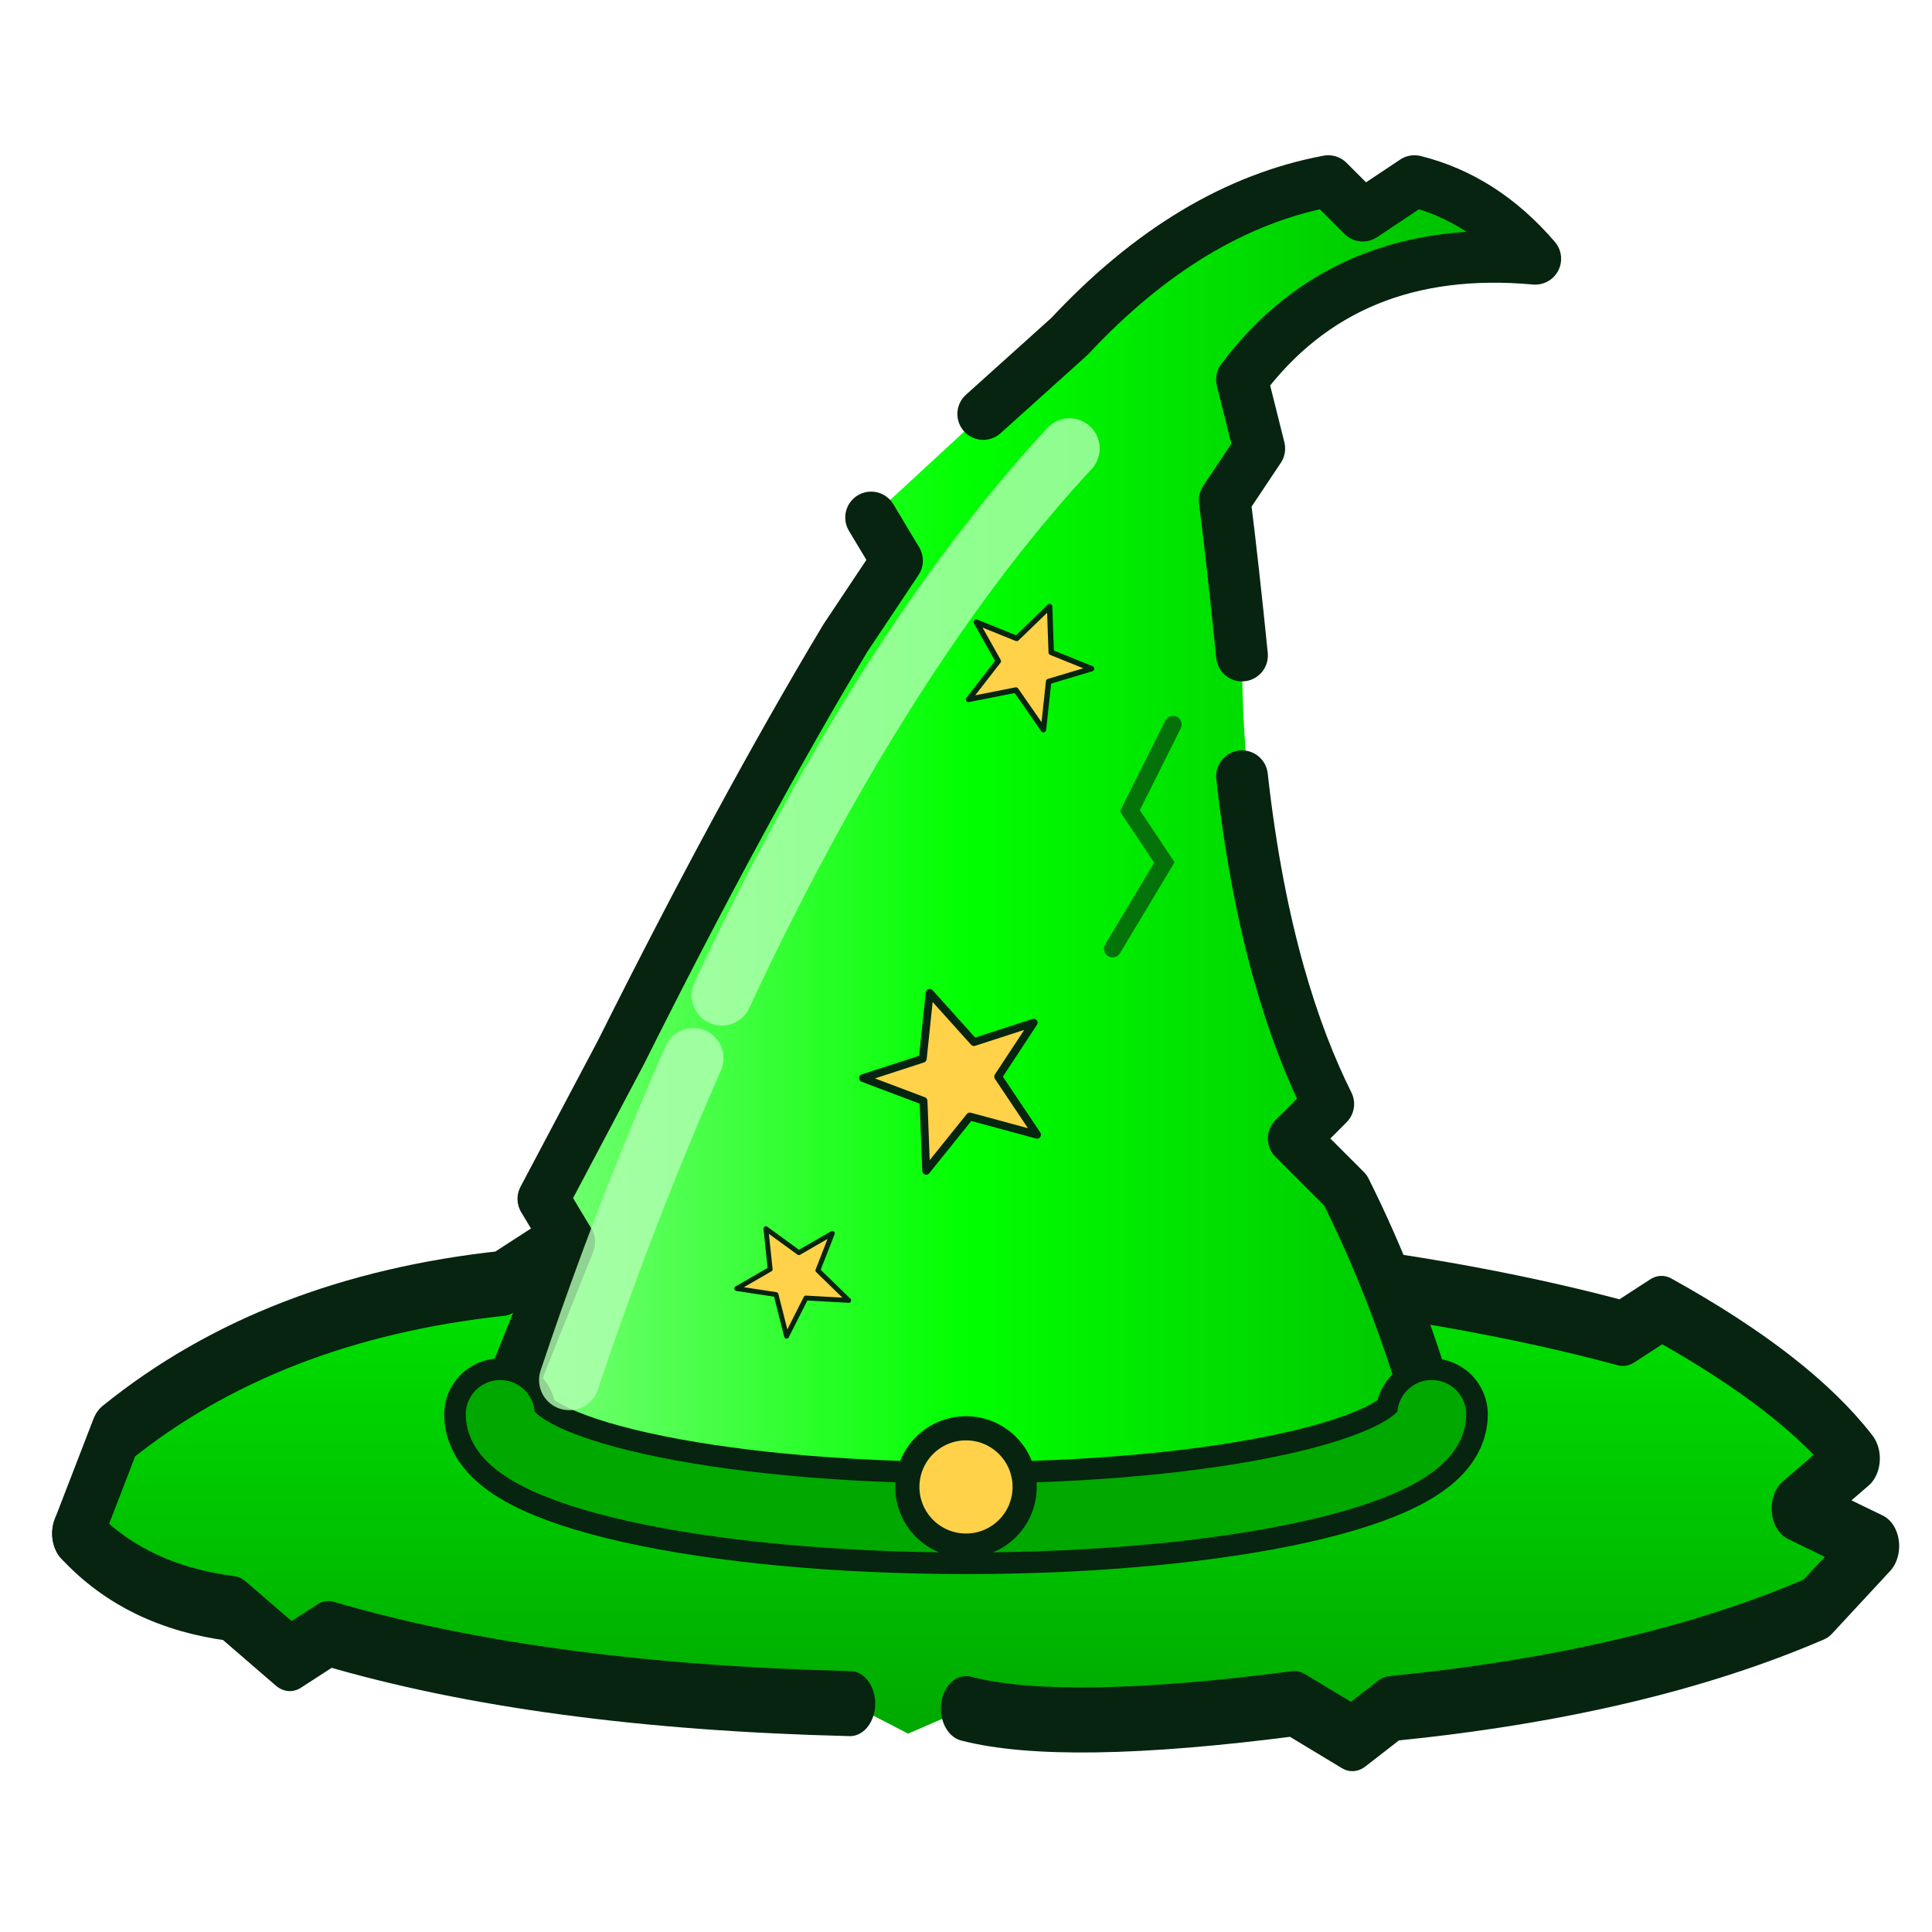
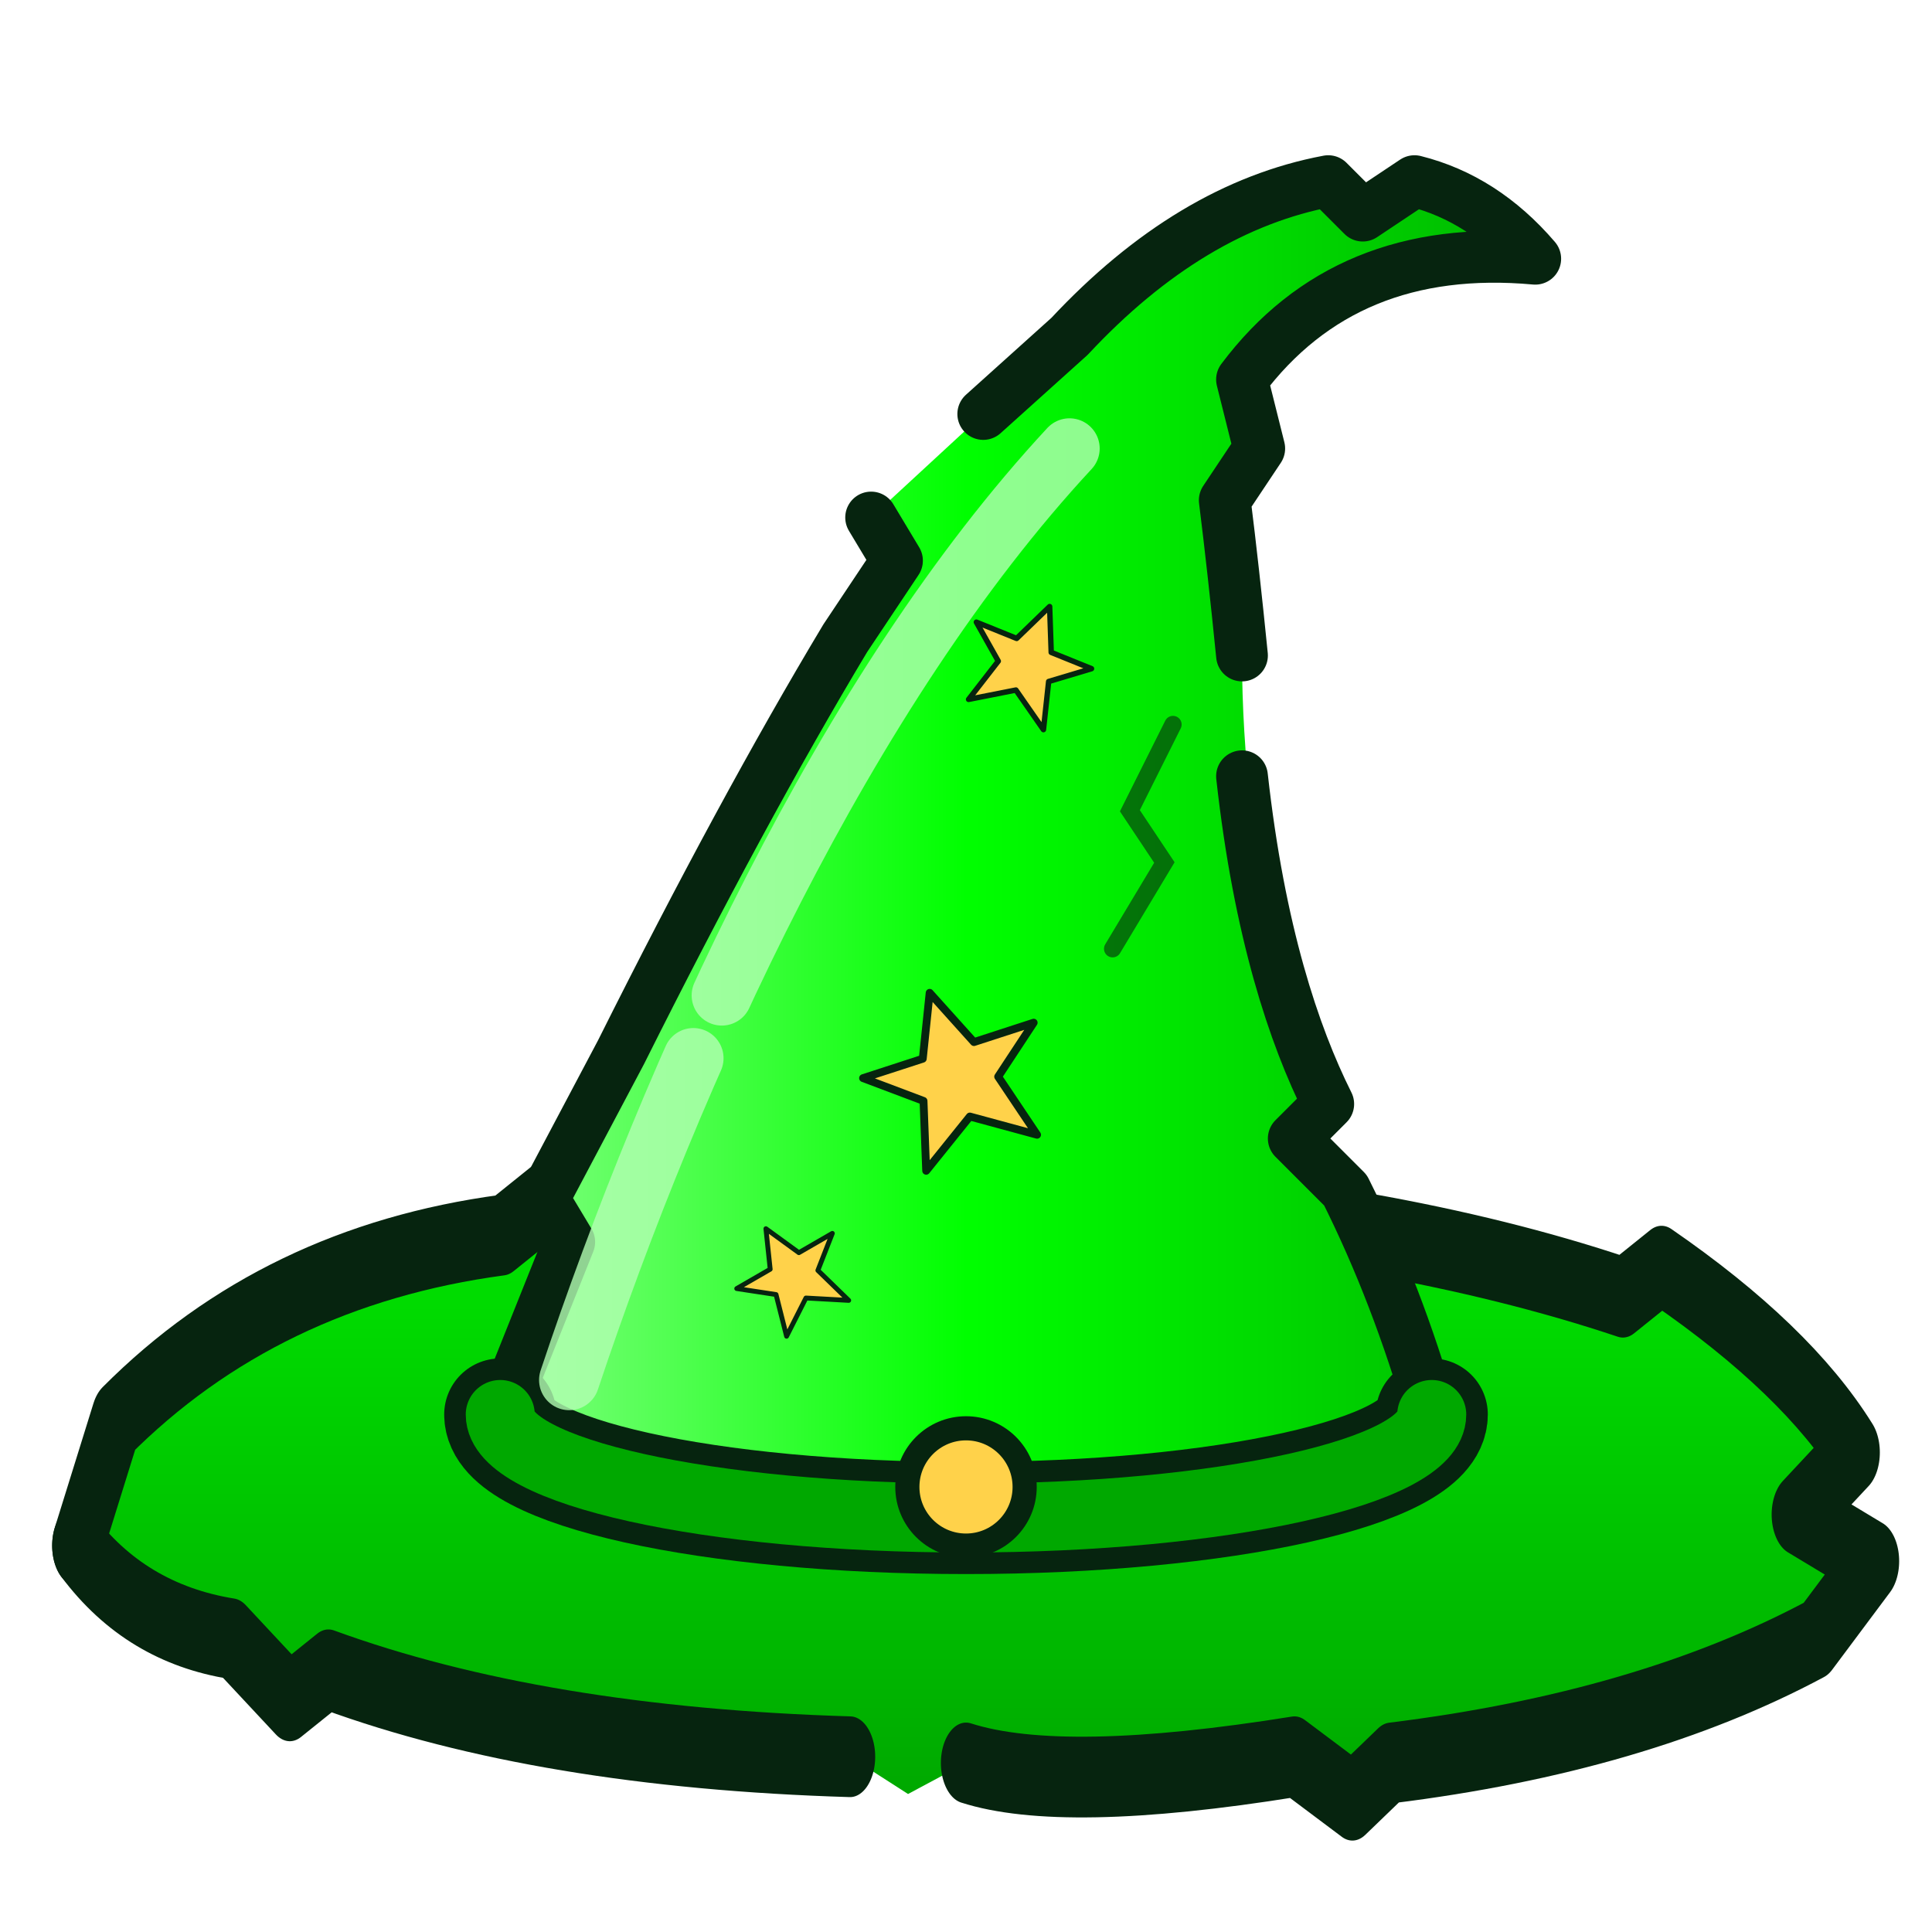
<svg xmlns="http://www.w3.org/2000/svg" viewBox="-6 -4 112 112" role="img" aria-label="green wizard hat">
  <defs>
    <linearGradient id="cone" x1="0" y1="0" x2="1" y2="0">
      <stop offset="0" stop-color="#80ff80" />
      <stop offset="0.45" stop-color="#00ff00" />
      <stop offset="1" stop-color="#00b800" />
    </linearGradient>
    <linearGradient id="brimgrad" x1="0" y1="0" x2="0" y2="1">
      <stop offset="0" stop-color="#00e600" />
      <stop offset="1" stop-color="#00a800" />
    </linearGradient>
    <symbol id="star" viewBox="-10 -10 20 20">
      <path d="M0 -8 L2.4 -2.6 8 -2.6 3.5 1 5.2 7 0 3.6 -5.2 7 -3.5 1 -8 -2.6 -2.4 -2.6 Z" fill="#ffd24a" stroke="#06240f" stroke-width="0.7" stroke-linejoin="round" />
    </symbol>
  </defs>
-   <g transform="translate(50 82) scale(1.12 1.45) translate(-50 -82)">
+   <g transform="translate(50 82) scale(1.12 1.8) translate(-50 -82)">
    <path d="M 4 84 L 6 80 Q 14 75 26 74 L 28 73 L 31 74.5 Q 42 72.5 50 73 L 53 74 L 55 72.8 Q 72 73.5 84 76 L 86 75 Q 93 78 96 81 L 93 83 L 97 84.5 L 94 87 Q 85 90 72 91 L 70 92.2 L 67 90.8 Q 55 92 50 91 L 47 92 L 44 90.8 Q 28 90.5 17 88 L 15 89 L 12 87 Q 7 86.5 4 84 Z" fill="url(#brimgrad)" />
    <g fill="none" stroke="#06240f" stroke-width="2.6" stroke-linejoin="round" stroke-linecap="round">
      <path d="M 4 84 L 6 80 Q 14 75 26 74 L 28 73 L 31 74.5 Q 42 72.5 50 73" />
      <path d="M 55 72.8 Q 72 73.5 84 76 L 86 75 Q 93 78 96 81 L 93 83 L 97 84.5 L 94 87 Q 85 90 72 91 L 70 92.2 L 67 90.8 Q 55 92 50 91" />
      <path d="M 44 90.8 Q 28 90.5 17 88 L 15 89 L 12 87 Q 7 86.5 4 84" />
    </g>
  </g>
  <path d="M 23 78 L 27 68 L 25.5 65.5 L 30 57 Q 37 43 43 33 L 46 28.5 L 44.5 26 L 51 20 L 56 15.5 Q 63 8 71 6.5 L 73 8.5 L 76 6.5 Q 80 7.5 83 11 Q 72 10 66 18 L 67 22 L 65 25 Q 65.5 29 66 34 C 66 46 69 56 71 60 L 69 62 L 72 65 Q 75 71 77 78 A 27 6 0 0 1 23 78 Z" fill="url(#cone)" />
  <g fill="none" stroke="#06240f" stroke-width="3" stroke-linejoin="round" stroke-linecap="round">
    <path d="M 23 78 L 27 68 L 25.5 65.5 L 30 57 Q 37 43 43 33 L 46 28.5 L 44.5 26" />
    <path d="M 51 20 L 56 15.5 Q 63 8 71 6.5 L 73 8.5 L 76 6.5 Q 80 7.5 83 11 Q 72 10 66 18 L 67 22 L 65 25 Q 65.5 29 66 34" />
    <path d="M 66 41 C 67 50 69 56 71 60 L 69 62 L 72 65 Q 75 71 77 78" />
  </g>
  <path d="M 62 38 L 59.5 43 L 61.5 46 L 58.5 51" fill="none" stroke="#06240f" stroke-width="1" stroke-linecap="round" opacity="0.6" />
  <path d="M 23 78 A 27 6 0 0 0 77 78" fill="none" stroke="#06240f" stroke-width="6.5" stroke-linecap="round" />
  <path d="M 23 78 A 27 6 0 0 0 77 78" fill="none" stroke="#00a800" stroke-width="4" stroke-linecap="round" />
  <circle cx="50" cy="82.2" r="3.4" fill="#ffd24a" stroke="#06240f" stroke-width="1.4" />
  <use href="#star" x="43" y="52" width="13" height="13" transform="rotate(-18 49.5 58.5)" />
  <use href="#star" x="49" y="30" width="9" height="9" transform="rotate(22 53.5 34.5)" />
  <use href="#star" x="36" y="66" width="8" height="8" transform="rotate(-30 40 70)" />
  <path d="M 27 76 C 33 58 43 36 56 22" fill="none" stroke="#b3ffb3" stroke-width="3.5" stroke-linecap="round" stroke-dasharray="20 4 40" opacity="0.8" />
</svg>
